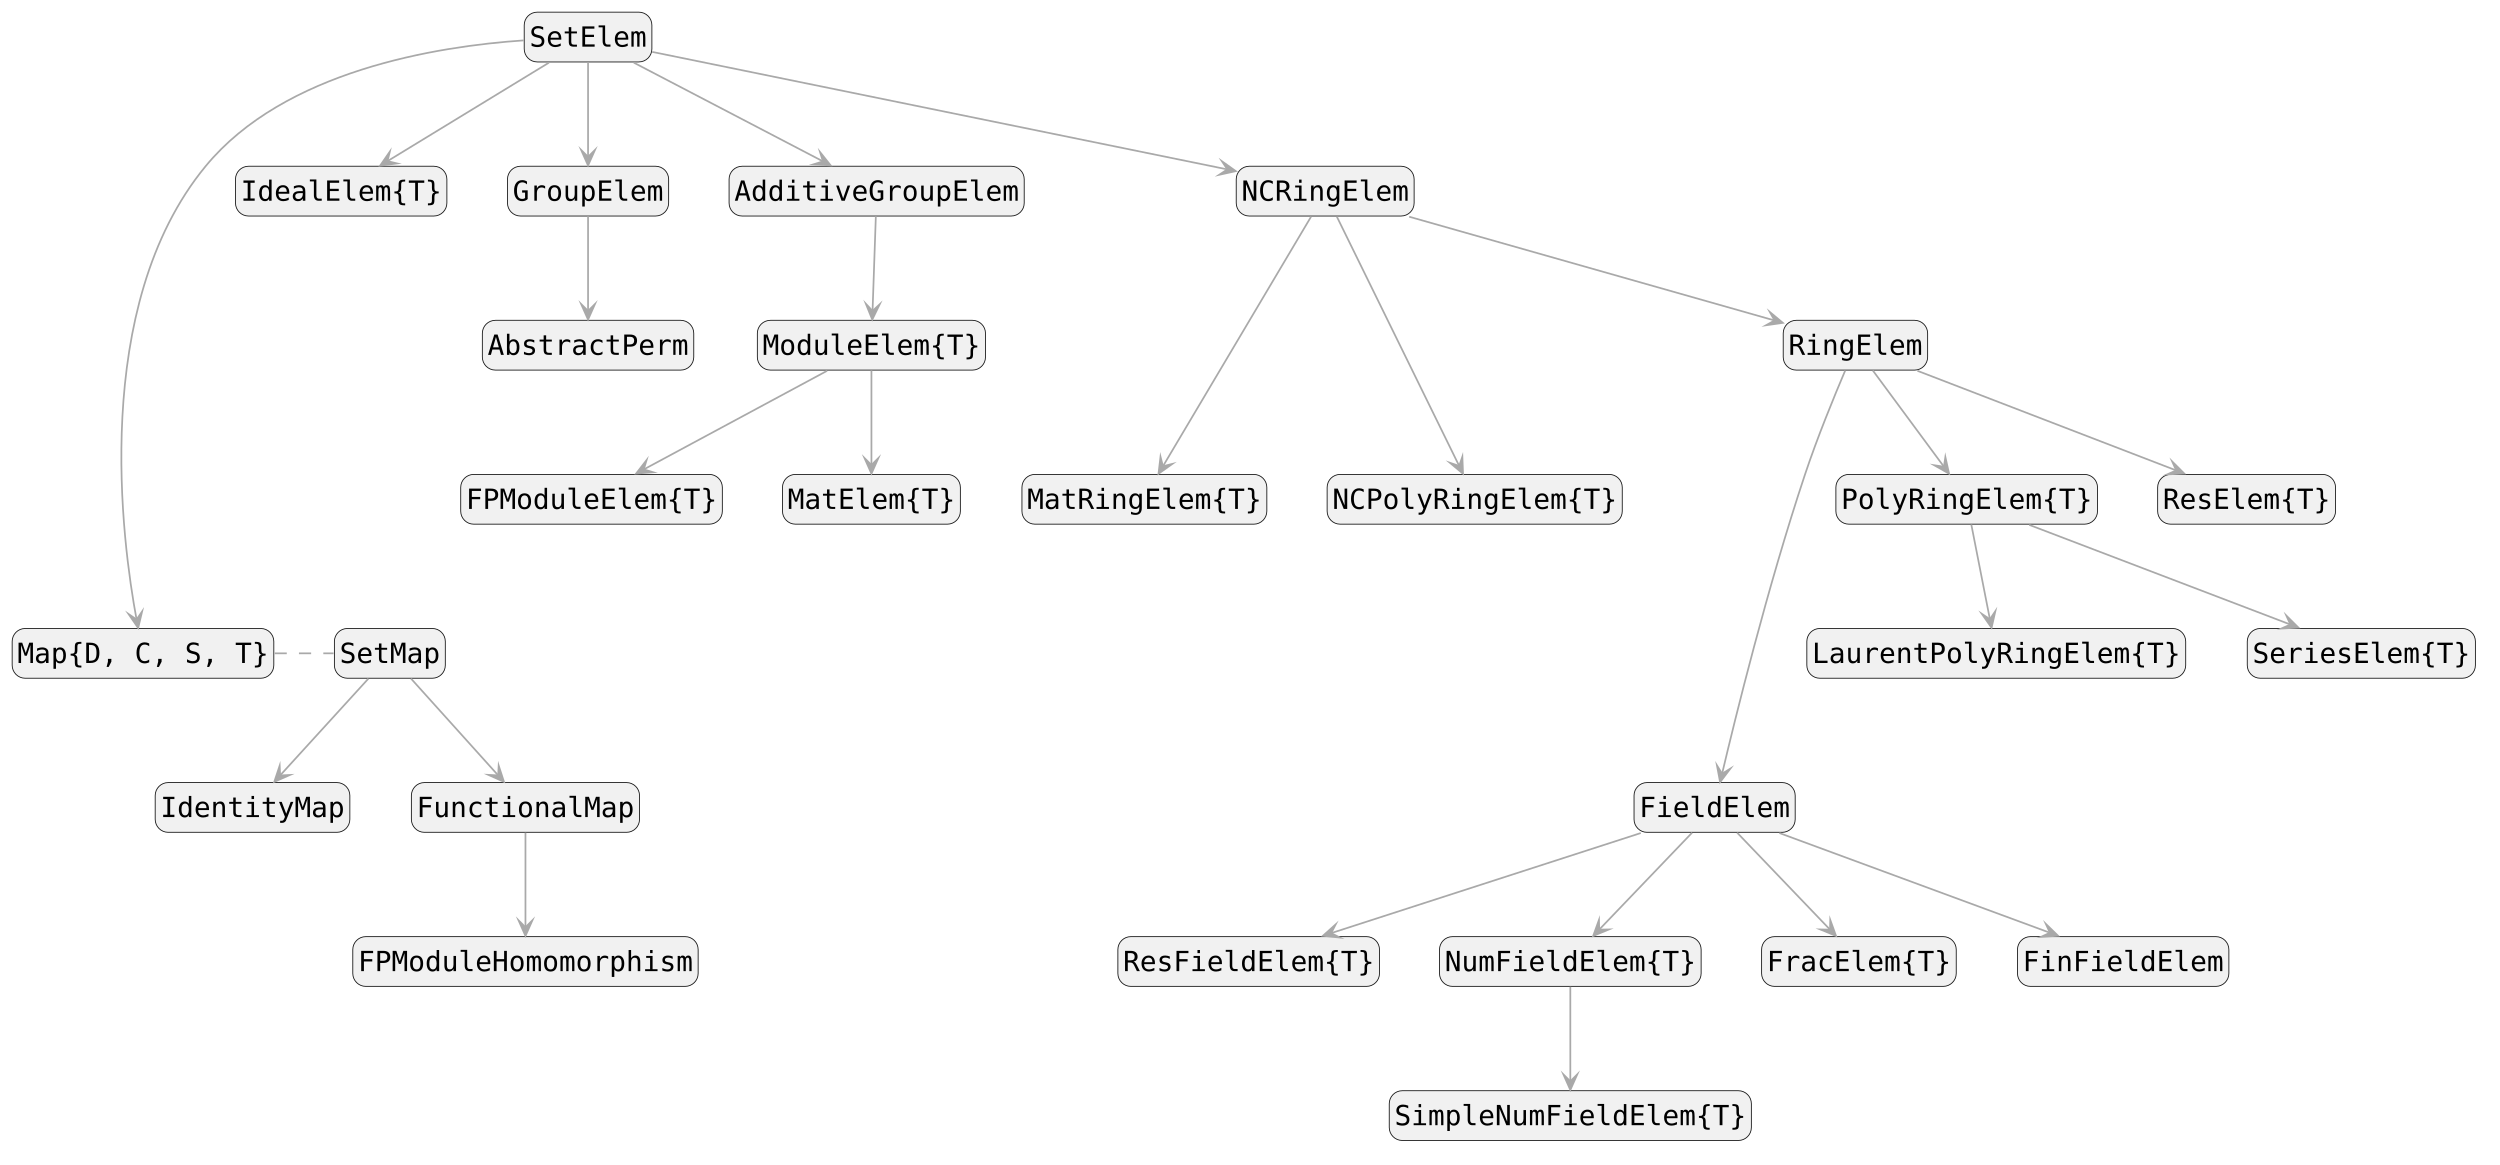
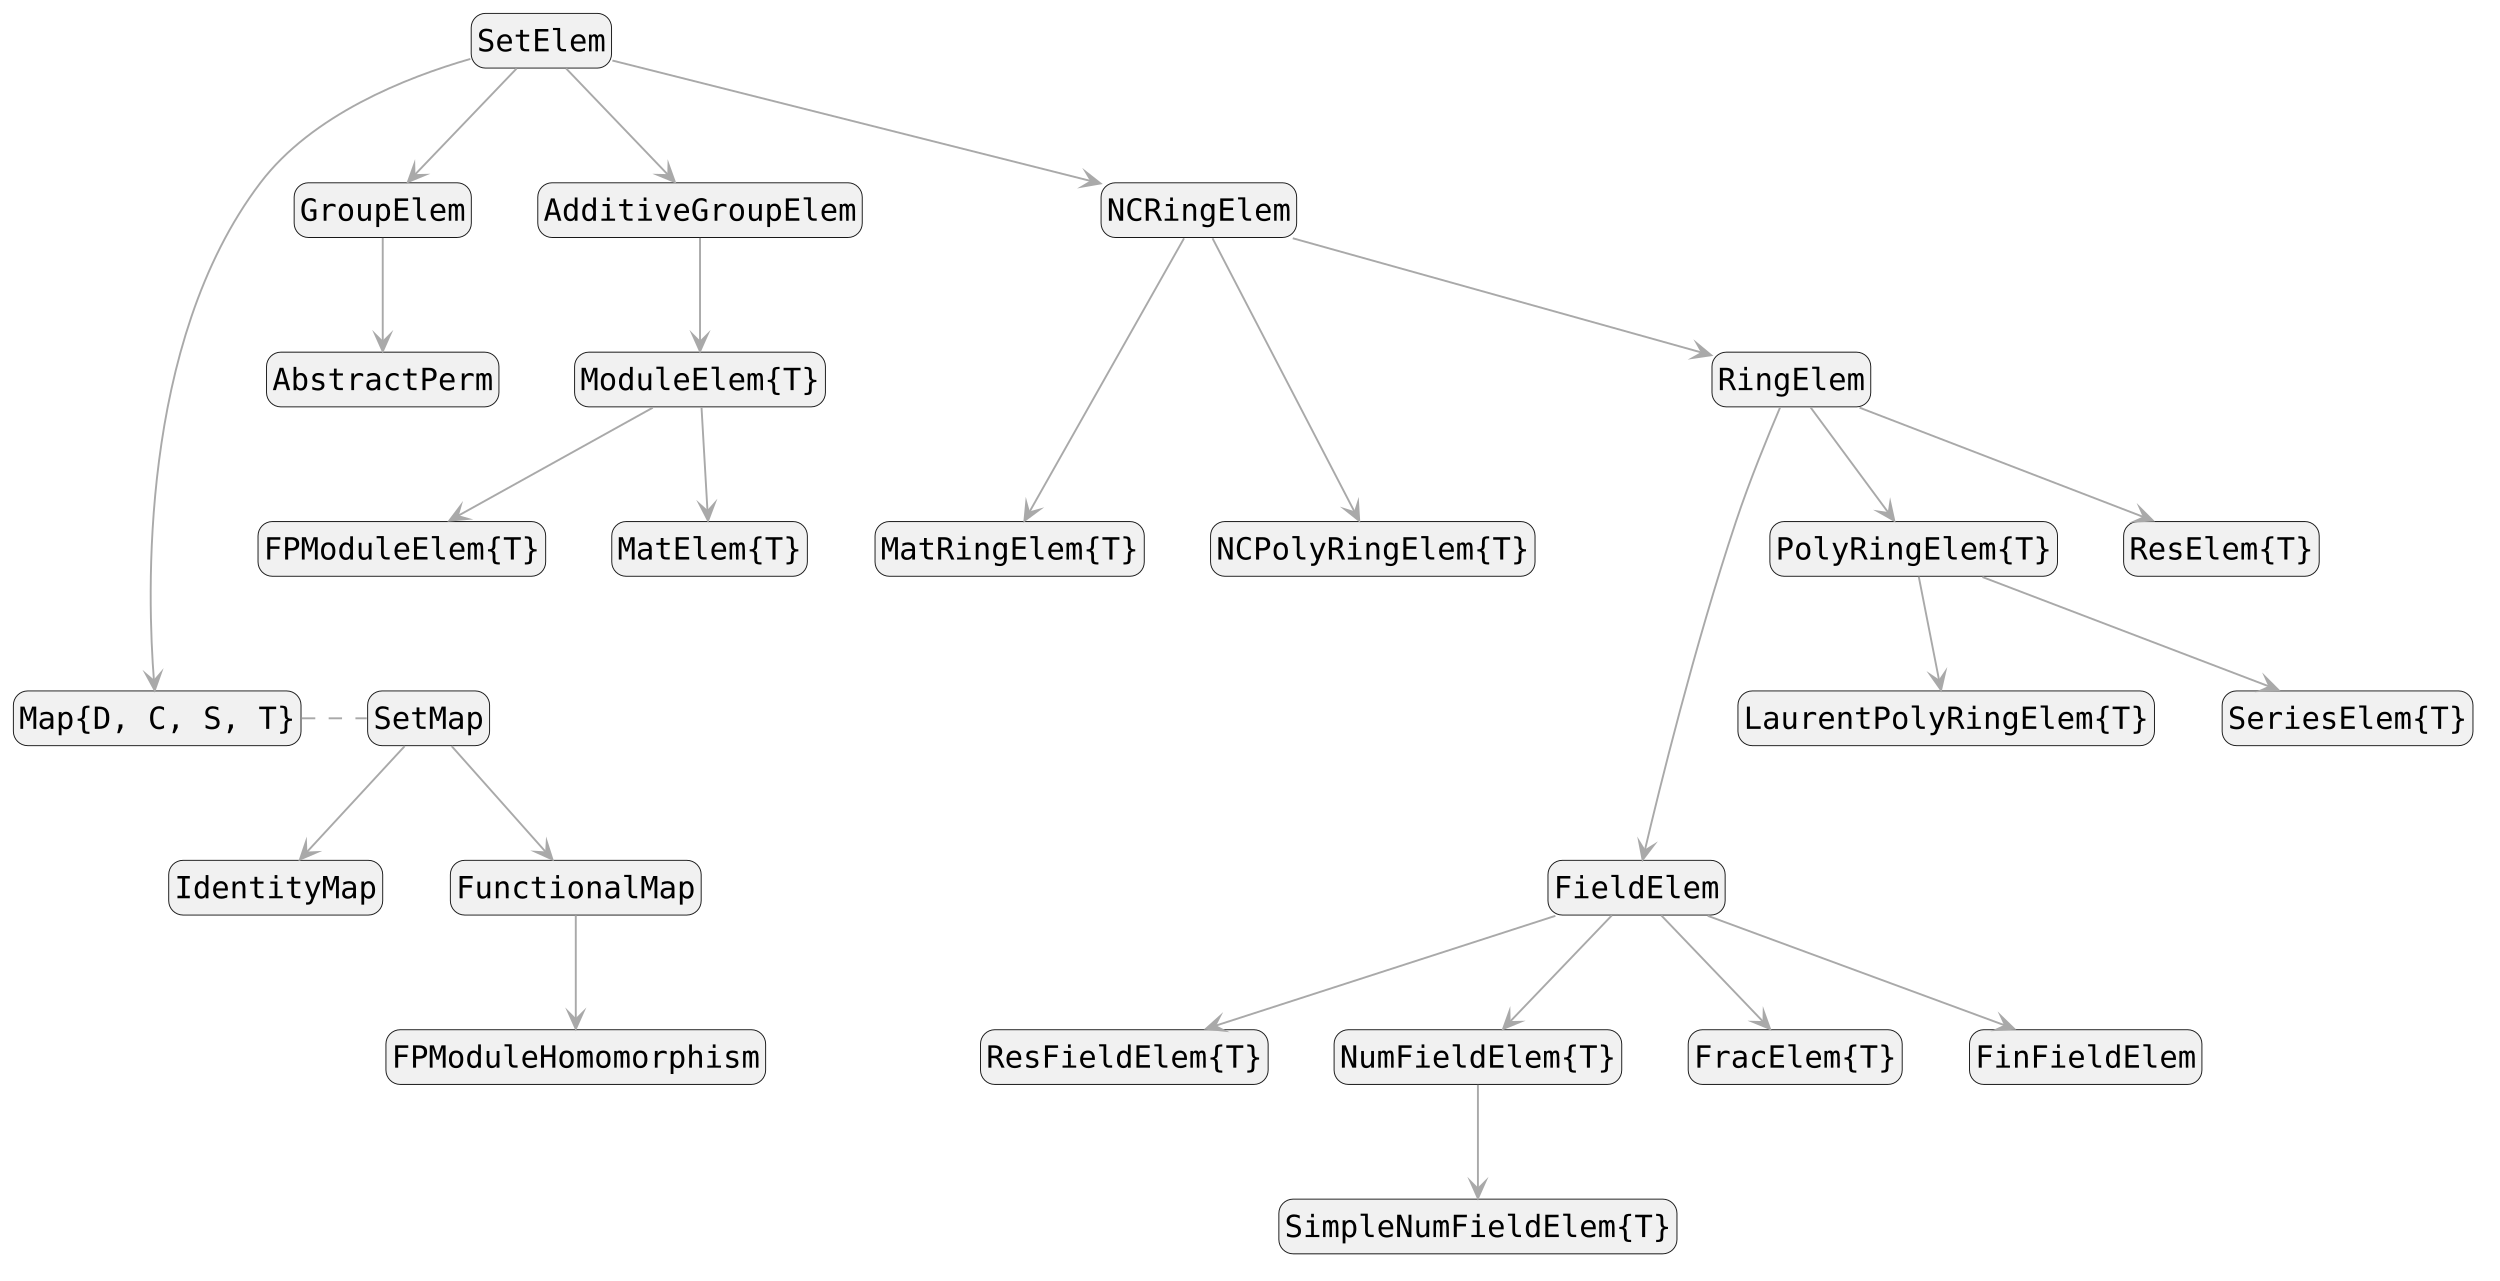
- <svg xmlns="http://www.w3.org/2000/svg" contentStyleType="text/css" data-diagram-type="CLASS" height="670px" preserveAspectRatio="none" style="width:1438px;height:670px;background:#FFFFFF;" version="1.1" viewBox="0 0 1438 670" width="1438px" zoomAndPan="magnify">
+ <svg xmlns="http://www.w3.org/2000/svg" contentStyleType="text/css" data-diagram-type="CLASS" height="670px" preserveAspectRatio="none" style="width:1308px;height:670px;background:#FFFFFF;" version="1.1" viewBox="0 0 1308 670" width="1308px" zoomAndPan="magnify">
  <defs />
  <g>
    <g class="entity" data-qualified-name="SetElem" data-source-line="9" id="ent0001">
-       <rect fill="#F1F1F1" height="28.625" rx="7.5" ry="7.5" style="stroke:#181818;stroke-width:0.5;" width="73.43" x="301.53" y="7" />
-       <text fill="#000000" font-family="monospace" font-size="16" lengthAdjust="spacing" textLength="67.43" x="304.53" y="26.852">SetElem</text>
-     </g>
-     <g class="entity" data-qualified-name="IdealElem.T." data-source-line="9" id="ent0002">
-       <rect fill="#F1F1F1" height="28.625" rx="7.5" ry="7.5" style="stroke:#181818;stroke-width:0.5;" width="121.594" x="135.45" y="95.63" />
-       <text fill="#000000" font-family="monospace" font-size="16" lengthAdjust="spacing" textLength="115.594" x="138.45" y="115.482">IdealElem{T}</text>
-     </g>
-     <g class="entity" data-qualified-name="Map.D. C. S. T." data-source-line="13" id="ent0004">
+       <rect fill="#F1F1F1" height="28.625" rx="7.5" ry="7.5" style="stroke:#181818;stroke-width:0.5;" width="73.43" x="246.53" y="7" />
+       <text fill="#000000" font-family="monospace" font-size="16" lengthAdjust="spacing" textLength="67.43" x="249.53" y="26.852">SetElem</text>
+     </g>
+     <g class="entity" data-qualified-name="Map.D. C. S. T." data-source-line="9" id="ent0002">
      <rect fill="#F1F1F1" height="28.625" rx="7.5" ry="7.5" style="stroke:#181818;stroke-width:0.5;" width="150.492" x="7" y="361.5" />
      <text fill="#000000" font-family="monospace" font-size="16" lengthAdjust="spacing" textLength="144.492" x="10" y="381.352">Map{D, C, S, T}</text>
    </g>
-     <g class="entity" data-qualified-name="SetMap" data-source-line="14" id="ent0006">
+     <g class="entity" data-qualified-name="SetMap" data-source-line="10" id="ent0004">
      <rect fill="#F1F1F1" height="28.625" rx="7.5" ry="7.5" style="stroke:#181818;stroke-width:0.5;" width="63.797" x="192.35" y="361.5" />
      <text fill="#000000" font-family="monospace" font-size="16" lengthAdjust="spacing" textLength="57.797" x="195.35" y="381.352">SetMap</text>
    </g>
-     <g class="entity" data-qualified-name="IdentityMap" data-source-line="15" id="ent0008">
-       <rect fill="#F1F1F1" height="28.625" rx="7.5" ry="7.5" style="stroke:#181818;stroke-width:0.5;" width="111.961" x="89.27" y="450.13" />
-       <text fill="#000000" font-family="monospace" font-size="16" lengthAdjust="spacing" textLength="105.961" x="92.27" y="469.982">IdentityMap</text>
-     </g>
-     <g class="entity" data-qualified-name="FunctionalMap" data-source-line="16" id="ent0010">
-       <rect fill="#F1F1F1" height="28.625" rx="7.5" ry="7.5" style="stroke:#181818;stroke-width:0.5;" width="131.227" x="236.63" y="450.13" />
-       <text fill="#000000" font-family="monospace" font-size="16" lengthAdjust="spacing" textLength="125.227" x="239.63" y="469.982">FunctionalMap</text>
-     </g>
-     <g class="entity" data-qualified-name="FPModuleHomomorphism" data-source-line="17" id="ent0012">
-       <rect fill="#F1F1F1" height="28.625" rx="7.5" ry="7.5" style="stroke:#181818;stroke-width:0.5;" width="198.656" x="202.92" y="538.75" />
-       <text fill="#000000" font-family="monospace" font-size="16" lengthAdjust="spacing" textLength="192.656" x="205.92" y="558.602">FPModuleHomomorphism</text>
-     </g>
-     <g class="entity" data-qualified-name="GroupElem" data-source-line="20" id="ent0014">
-       <rect fill="#F1F1F1" height="28.625" rx="7.5" ry="7.5" style="stroke:#181818;stroke-width:0.5;" width="92.695" x="291.9" y="95.63" />
-       <text fill="#000000" font-family="monospace" font-size="16" lengthAdjust="spacing" textLength="86.695" x="294.9" y="115.482">GroupElem</text>
-     </g>
-     <g class="entity" data-qualified-name="AbstractPerm" data-source-line="21" id="ent0016">
-       <rect fill="#F1F1F1" height="28.625" rx="7.5" ry="7.5" style="stroke:#181818;stroke-width:0.5;" width="121.594" x="277.45" y="184.25" />
-       <text fill="#000000" font-family="monospace" font-size="16" lengthAdjust="spacing" textLength="115.594" x="280.45" y="204.102">AbstractPerm</text>
-     </g>
-     <g class="entity" data-qualified-name="AdditiveGroupElem" data-source-line="24" id="ent0018">
-       <rect fill="#F1F1F1" height="28.625" rx="7.5" ry="7.5" style="stroke:#181818;stroke-width:0.5;" width="169.758" x="419.37" y="95.63" />
-       <text fill="#000000" font-family="monospace" font-size="16" lengthAdjust="spacing" textLength="163.758" x="422.37" y="115.482">AdditiveGroupElem</text>
-     </g>
-     <g class="entity" data-qualified-name="ModuleElem.T." data-source-line="25" id="ent0020">
-       <rect fill="#F1F1F1" height="28.625" rx="7.5" ry="7.5" style="stroke:#181818;stroke-width:0.5;" width="131.227" x="435.63" y="184.25" />
-       <text fill="#000000" font-family="monospace" font-size="16" lengthAdjust="spacing" textLength="125.227" x="438.63" y="204.102">ModuleElem{T}</text>
-     </g>
-     <g class="entity" data-qualified-name="FPModuleElem.T." data-source-line="26" id="ent0022">
-       <rect fill="#F1F1F1" height="28.625" rx="7.5" ry="7.5" style="stroke:#181818;stroke-width:0.5;" width="150.492" x="265" y="272.88" />
-       <text fill="#000000" font-family="monospace" font-size="16" lengthAdjust="spacing" textLength="144.492" x="268" y="292.732">FPModuleElem{T}</text>
-     </g>
-     <g class="entity" data-qualified-name="MatElem.T." data-source-line="27" id="ent0024">
-       <rect fill="#F1F1F1" height="28.625" rx="7.5" ry="7.5" style="stroke:#181818;stroke-width:0.5;" width="102.328" x="450.08" y="272.88" />
-       <text fill="#000000" font-family="monospace" font-size="16" lengthAdjust="spacing" textLength="96.328" x="453.08" y="292.732">MatElem{T}</text>
-     </g>
-     <g class="entity" data-qualified-name="NCRingElem" data-source-line="30" id="ent0026">
-       <rect fill="#F1F1F1" height="28.625" rx="7.5" ry="7.5" style="stroke:#181818;stroke-width:0.5;" width="102.328" x="711.08" y="95.63" />
-       <text fill="#000000" font-family="monospace" font-size="16" lengthAdjust="spacing" textLength="96.328" x="714.08" y="115.482">NCRingElem</text>
-     </g>
-     <g class="entity" data-qualified-name="MatRingElem.T." data-source-line="31" id="ent0028">
-       <rect fill="#F1F1F1" height="28.625" rx="7.5" ry="7.5" style="stroke:#181818;stroke-width:0.5;" width="140.859" x="587.82" y="272.88" />
-       <text fill="#000000" font-family="monospace" font-size="16" lengthAdjust="spacing" textLength="134.859" x="590.82" y="292.732">MatRingElem{T}</text>
-     </g>
-     <g class="entity" data-qualified-name="NCPolyRingElem.T." data-source-line="32" id="ent0030">
-       <rect fill="#F1F1F1" height="28.625" rx="7.5" ry="7.5" style="stroke:#181818;stroke-width:0.5;" width="169.758" x="763.37" y="272.88" />
-       <text fill="#000000" font-family="monospace" font-size="16" lengthAdjust="spacing" textLength="163.758" x="766.37" y="292.732">NCPolyRingElem{T}</text>
-     </g>
-     <g class="entity" data-qualified-name="RingElem" data-source-line="33" id="ent0032">
-       <rect fill="#F1F1F1" height="28.625" rx="7.5" ry="7.5" style="stroke:#181818;stroke-width:0.5;" width="83.062" x="1025.71" y="184.25" />
-       <text fill="#000000" font-family="monospace" font-size="16" lengthAdjust="spacing" textLength="77.062" x="1028.71" y="204.102">RingElem</text>
-     </g>
-     <g class="entity" data-qualified-name="PolyRingElem.T." data-source-line="36" id="ent0034">
-       <rect fill="#F1F1F1" height="28.625" rx="7.5" ry="7.5" style="stroke:#181818;stroke-width:0.5;" width="150.492" x="1056" y="272.88" />
-       <text fill="#000000" font-family="monospace" font-size="16" lengthAdjust="spacing" textLength="144.492" x="1059" y="292.732">PolyRingElem{T}</text>
-     </g>
-     <g class="entity" data-qualified-name="SeriesElem.T." data-source-line="37" id="ent0036">
-       <rect fill="#F1F1F1" height="28.625" rx="7.5" ry="7.5" style="stroke:#181818;stroke-width:0.5;" width="131.227" x="1292.63" y="361.5" />
-       <text fill="#000000" font-family="monospace" font-size="16" lengthAdjust="spacing" textLength="125.227" x="1295.63" y="381.352">SeriesElem{T}</text>
-     </g>
-     <g class="entity" data-qualified-name="LaurentPolyRingElem.T." data-source-line="38" id="ent0038">
-       <rect fill="#F1F1F1" height="28.625" rx="7.5" ry="7.5" style="stroke:#181818;stroke-width:0.5;" width="217.922" x="1039.29" y="361.5" />
-       <text fill="#000000" font-family="monospace" font-size="16" lengthAdjust="spacing" textLength="211.922" x="1042.29" y="381.352">LaurentPolyRingElem{T}</text>
-     </g>
-     <g class="entity" data-qualified-name="ResElem.T." data-source-line="39" id="ent0040">
-       <rect fill="#F1F1F1" height="28.625" rx="7.5" ry="7.5" style="stroke:#181818;stroke-width:0.5;" width="102.328" x="1241.08" y="272.88" />
-       <text fill="#000000" font-family="monospace" font-size="16" lengthAdjust="spacing" textLength="96.328" x="1244.08" y="292.732">ResElem{T}</text>
-     </g>
-     <g class="entity" data-qualified-name="FieldElem" data-source-line="40" id="ent0042">
-       <rect fill="#F1F1F1" height="28.625" rx="7.5" ry="7.5" style="stroke:#181818;stroke-width:0.5;" width="92.695" x="939.9" y="450.13" />
-       <text fill="#000000" font-family="monospace" font-size="16" lengthAdjust="spacing" textLength="86.695" x="942.9" y="469.982">FieldElem</text>
-     </g>
-     <g class="entity" data-qualified-name="FinFieldElem" data-source-line="43" id="ent0044">
-       <rect fill="#F1F1F1" height="28.625" rx="7.5" ry="7.5" style="stroke:#181818;stroke-width:0.5;" width="121.594" x="1160.45" y="538.75" />
-       <text fill="#000000" font-family="monospace" font-size="16" lengthAdjust="spacing" textLength="115.594" x="1163.45" y="558.602">FinFieldElem</text>
-     </g>
-     <g class="entity" data-qualified-name="ResFieldElem.T." data-source-line="44" id="ent0046">
-       <rect fill="#F1F1F1" height="28.625" rx="7.5" ry="7.5" style="stroke:#181818;stroke-width:0.5;" width="150.492" x="643" y="538.75" />
-       <text fill="#000000" font-family="monospace" font-size="16" lengthAdjust="spacing" textLength="144.492" x="646" y="558.602">ResFieldElem{T}</text>
-     </g>
-     <g class="entity" data-qualified-name="NumFieldElem.T." data-source-line="45" id="ent0048">
-       <rect fill="#F1F1F1" height="28.625" rx="7.5" ry="7.5" style="stroke:#181818;stroke-width:0.5;" width="150.492" x="828" y="538.75" />
-       <text fill="#000000" font-family="monospace" font-size="16" lengthAdjust="spacing" textLength="144.492" x="831" y="558.602">NumFieldElem{T}</text>
-     </g>
-     <g class="entity" data-qualified-name="SimpleNumFieldElem.T." data-source-line="46" id="ent0050">
-       <rect fill="#F1F1F1" height="28.625" rx="7.5" ry="7.5" style="stroke:#181818;stroke-width:0.5;" width="208.289" x="799.1" y="627.38" />
-       <text fill="#000000" font-family="monospace" font-size="16" lengthAdjust="spacing" textLength="202.289" x="802.1" y="647.232">SimpleNumFieldElem{T}</text>
-     </g>
-     <g class="entity" data-qualified-name="FracElem.T." data-source-line="47" id="ent0052">
-       <rect fill="#F1F1F1" height="28.625" rx="7.5" ry="7.5" style="stroke:#181818;stroke-width:0.5;" width="111.961" x="1013.27" y="538.75" />
-       <text fill="#000000" font-family="monospace" font-size="16" lengthAdjust="spacing" textLength="105.961" x="1016.27" y="558.602">FracElem{T}</text>
+     <g class="entity" data-qualified-name="IdentityMap" data-source-line="11" id="ent0006">
+       <rect fill="#F1F1F1" height="28.625" rx="7.5" ry="7.5" style="stroke:#181818;stroke-width:0.5;" width="111.961" x="88.27" y="450.13" />
+       <text fill="#000000" font-family="monospace" font-size="16" lengthAdjust="spacing" textLength="105.961" x="91.27" y="469.982">IdentityMap</text>
+     </g>
+     <g class="entity" data-qualified-name="FunctionalMap" data-source-line="12" id="ent0008">
+       <rect fill="#F1F1F1" height="28.625" rx="7.5" ry="7.5" style="stroke:#181818;stroke-width:0.5;" width="131.227" x="235.63" y="450.13" />
+       <text fill="#000000" font-family="monospace" font-size="16" lengthAdjust="spacing" textLength="125.227" x="238.63" y="469.982">FunctionalMap</text>
+     </g>
+     <g class="entity" data-qualified-name="FPModuleHomomorphism" data-source-line="13" id="ent0010">
+       <rect fill="#F1F1F1" height="28.625" rx="7.5" ry="7.5" style="stroke:#181818;stroke-width:0.5;" width="198.656" x="201.92" y="538.75" />
+       <text fill="#000000" font-family="monospace" font-size="16" lengthAdjust="spacing" textLength="192.656" x="204.92" y="558.602">FPModuleHomomorphism</text>
+     </g>
+     <g class="entity" data-qualified-name="GroupElem" data-source-line="16" id="ent0012">
+       <rect fill="#F1F1F1" height="28.625" rx="7.5" ry="7.5" style="stroke:#181818;stroke-width:0.5;" width="92.695" x="153.9" y="95.63" />
+       <text fill="#000000" font-family="monospace" font-size="16" lengthAdjust="spacing" textLength="86.695" x="156.9" y="115.482">GroupElem</text>
+     </g>
+     <g class="entity" data-qualified-name="AbstractPerm" data-source-line="17" id="ent0014">
+       <rect fill="#F1F1F1" height="28.625" rx="7.5" ry="7.5" style="stroke:#181818;stroke-width:0.5;" width="121.594" x="139.45" y="184.25" />
+       <text fill="#000000" font-family="monospace" font-size="16" lengthAdjust="spacing" textLength="115.594" x="142.45" y="204.102">AbstractPerm</text>
+     </g>
+     <g class="entity" data-qualified-name="AdditiveGroupElem" data-source-line="20" id="ent0016">
+       <rect fill="#F1F1F1" height="28.625" rx="7.5" ry="7.5" style="stroke:#181818;stroke-width:0.5;" width="169.758" x="281.37" y="95.63" />
+       <text fill="#000000" font-family="monospace" font-size="16" lengthAdjust="spacing" textLength="163.758" x="284.37" y="115.482">AdditiveGroupElem</text>
+     </g>
+     <g class="entity" data-qualified-name="ModuleElem.T." data-source-line="21" id="ent0018">
+       <rect fill="#F1F1F1" height="28.625" rx="7.5" ry="7.5" style="stroke:#181818;stroke-width:0.5;" width="131.227" x="300.63" y="184.25" />
+       <text fill="#000000" font-family="monospace" font-size="16" lengthAdjust="spacing" textLength="125.227" x="303.63" y="204.102">ModuleElem{T}</text>
+     </g>
+     <g class="entity" data-qualified-name="FPModuleElem.T." data-source-line="22" id="ent0020">
+       <rect fill="#F1F1F1" height="28.625" rx="7.5" ry="7.5" style="stroke:#181818;stroke-width:0.5;" width="150.492" x="135" y="272.88" />
+       <text fill="#000000" font-family="monospace" font-size="16" lengthAdjust="spacing" textLength="144.492" x="138" y="292.732">FPModuleElem{T}</text>
+     </g>
+     <g class="entity" data-qualified-name="MatElem.T." data-source-line="23" id="ent0022">
+       <rect fill="#F1F1F1" height="28.625" rx="7.5" ry="7.5" style="stroke:#181818;stroke-width:0.5;" width="102.328" x="320.08" y="272.88" />
+       <text fill="#000000" font-family="monospace" font-size="16" lengthAdjust="spacing" textLength="96.328" x="323.08" y="292.732">MatElem{T}</text>
+     </g>
+     <g class="entity" data-qualified-name="NCRingElem" data-source-line="26" id="ent0024">
+       <rect fill="#F1F1F1" height="28.625" rx="7.5" ry="7.5" style="stroke:#181818;stroke-width:0.5;" width="102.328" x="576.08" y="95.63" />
+       <text fill="#000000" font-family="monospace" font-size="16" lengthAdjust="spacing" textLength="96.328" x="579.08" y="115.482">NCRingElem</text>
+     </g>
+     <g class="entity" data-qualified-name="MatRingElem.T." data-source-line="27" id="ent0026">
+       <rect fill="#F1F1F1" height="28.625" rx="7.5" ry="7.5" style="stroke:#181818;stroke-width:0.5;" width="140.859" x="457.82" y="272.88" />
+       <text fill="#000000" font-family="monospace" font-size="16" lengthAdjust="spacing" textLength="134.859" x="460.82" y="292.732">MatRingElem{T}</text>
+     </g>
+     <g class="entity" data-qualified-name="NCPolyRingElem.T." data-source-line="28" id="ent0028">
+       <rect fill="#F1F1F1" height="28.625" rx="7.5" ry="7.5" style="stroke:#181818;stroke-width:0.5;" width="169.758" x="633.37" y="272.88" />
+       <text fill="#000000" font-family="monospace" font-size="16" lengthAdjust="spacing" textLength="163.758" x="636.37" y="292.732">NCPolyRingElem{T}</text>
+     </g>
+     <g class="entity" data-qualified-name="RingElem" data-source-line="29" id="ent0030">
+       <rect fill="#F1F1F1" height="28.625" rx="7.5" ry="7.5" style="stroke:#181818;stroke-width:0.5;" width="83.062" x="895.71" y="184.25" />
+       <text fill="#000000" font-family="monospace" font-size="16" lengthAdjust="spacing" textLength="77.062" x="898.71" y="204.102">RingElem</text>
+     </g>
+     <g class="entity" data-qualified-name="PolyRingElem.T." data-source-line="32" id="ent0032">
+       <rect fill="#F1F1F1" height="28.625" rx="7.5" ry="7.5" style="stroke:#181818;stroke-width:0.5;" width="150.492" x="926" y="272.88" />
+       <text fill="#000000" font-family="monospace" font-size="16" lengthAdjust="spacing" textLength="144.492" x="929" y="292.732">PolyRingElem{T}</text>
+     </g>
+     <g class="entity" data-qualified-name="SeriesElem.T." data-source-line="33" id="ent0034">
+       <rect fill="#F1F1F1" height="28.625" rx="7.5" ry="7.5" style="stroke:#181818;stroke-width:0.5;" width="131.227" x="1162.63" y="361.5" />
+       <text fill="#000000" font-family="monospace" font-size="16" lengthAdjust="spacing" textLength="125.227" x="1165.63" y="381.352">SeriesElem{T}</text>
+     </g>
+     <g class="entity" data-qualified-name="LaurentPolyRingElem.T." data-source-line="34" id="ent0036">
+       <rect fill="#F1F1F1" height="28.625" rx="7.5" ry="7.5" style="stroke:#181818;stroke-width:0.5;" width="217.922" x="909.29" y="361.5" />
+       <text fill="#000000" font-family="monospace" font-size="16" lengthAdjust="spacing" textLength="211.922" x="912.29" y="381.352">LaurentPolyRingElem{T}</text>
+     </g>
+     <g class="entity" data-qualified-name="ResElem.T." data-source-line="35" id="ent0038">
+       <rect fill="#F1F1F1" height="28.625" rx="7.5" ry="7.5" style="stroke:#181818;stroke-width:0.5;" width="102.328" x="1111.08" y="272.88" />
+       <text fill="#000000" font-family="monospace" font-size="16" lengthAdjust="spacing" textLength="96.328" x="1114.08" y="292.732">ResElem{T}</text>
+     </g>
+     <g class="entity" data-qualified-name="FieldElem" data-source-line="36" id="ent0040">
+       <rect fill="#F1F1F1" height="28.625" rx="7.5" ry="7.5" style="stroke:#181818;stroke-width:0.5;" width="92.695" x="809.9" y="450.13" />
+       <text fill="#000000" font-family="monospace" font-size="16" lengthAdjust="spacing" textLength="86.695" x="812.9" y="469.982">FieldElem</text>
+     </g>
+     <g class="entity" data-qualified-name="FinFieldElem" data-source-line="39" id="ent0042">
+       <rect fill="#F1F1F1" height="28.625" rx="7.5" ry="7.5" style="stroke:#181818;stroke-width:0.5;" width="121.594" x="1030.45" y="538.75" />
+       <text fill="#000000" font-family="monospace" font-size="16" lengthAdjust="spacing" textLength="115.594" x="1033.45" y="558.602">FinFieldElem</text>
+     </g>
+     <g class="entity" data-qualified-name="ResFieldElem.T." data-source-line="40" id="ent0044">
+       <rect fill="#F1F1F1" height="28.625" rx="7.5" ry="7.5" style="stroke:#181818;stroke-width:0.5;" width="150.492" x="513" y="538.75" />
+       <text fill="#000000" font-family="monospace" font-size="16" lengthAdjust="spacing" textLength="144.492" x="516" y="558.602">ResFieldElem{T}</text>
+     </g>
+     <g class="entity" data-qualified-name="NumFieldElem.T." data-source-line="41" id="ent0046">
+       <rect fill="#F1F1F1" height="28.625" rx="7.5" ry="7.5" style="stroke:#181818;stroke-width:0.5;" width="150.492" x="698" y="538.75" />
+       <text fill="#000000" font-family="monospace" font-size="16" lengthAdjust="spacing" textLength="144.492" x="701" y="558.602">NumFieldElem{T}</text>
+     </g>
+     <g class="entity" data-qualified-name="SimpleNumFieldElem.T." data-source-line="42" id="ent0048">
+       <rect fill="#F1F1F1" height="28.625" rx="7.5" ry="7.5" style="stroke:#181818;stroke-width:0.5;" width="208.289" x="669.1" y="627.38" />
+       <text fill="#000000" font-family="monospace" font-size="16" lengthAdjust="spacing" textLength="202.289" x="672.1" y="647.232">SimpleNumFieldElem{T}</text>
+     </g>
+     <g class="entity" data-qualified-name="FracElem.T." data-source-line="43" id="ent0050">
+       <rect fill="#F1F1F1" height="28.625" rx="7.5" ry="7.5" style="stroke:#181818;stroke-width:0.5;" width="111.961" x="883.27" y="538.75" />
+       <text fill="#000000" font-family="monospace" font-size="16" lengthAdjust="spacing" textLength="105.961" x="886.27" y="558.602">FracElem{T}</text>
    </g>
    <g class="link" data-entity-1="ent0001" data-entity-2="ent0002" data-link-type="dependency" data-source-line="9" id="lnk3">
-       <path codeLine="9" d="M315.75,36.04 C289.16,52.26 249.448,76.475 222.908,92.675" fill="none" id="SetElem-to-IdealElem{T}" style="stroke:#A9A9A9;stroke-width:1;" />
-       <polygon fill="#A9A9A9" points="218.64,95.28,228.406,94.005,222.908,92.675,224.238,87.177,218.64,95.28" style="stroke:#A9A9A9;stroke-width:1;stroke-linejoin:miter;stroke-miterlimit:10;" />
-     </g>
-     <g class="link" data-entity-1="ent0001" data-entity-2="ent0004" data-link-type="dependency" data-source-line="13" id="lnk5">
-       <path codeLine="13" d="M301.26,23.23 C251.37,26.62 163.53,40.61 118.25,95.63 C51.78,176.37 70.366,312.294 78.556,356.334" fill="none" id="SetElem-to-Map{D, C, S, T}" style="stroke:#A9A9A9;stroke-width:1;" />
-       <polygon fill="#A9A9A9" points="79.47,361.25,81.757,351.67,78.556,356.334,73.892,353.133,79.47,361.25" style="stroke:#A9A9A9;stroke-width:1;stroke-linejoin:miter;stroke-miterlimit:10;" />
-     </g>
-     <g class="link" data-entity-1="ent0004" data-entity-2="ent0006" data-link-type="association" data-source-line="14" id="lnk7">
-       <path codeLine="14" d="M157.96,375.81 C169.27,375.81 180.57,375.81 191.88,375.81" fill="none" id="Map{D, C, S, T}-SetMap" style="stroke:#A9A9A9;stroke-width:1;stroke-dasharray:7,7;" />
-     </g>
-     <g class="link" data-entity-1="ent0006" data-entity-2="ent0008" data-link-type="dependency" data-source-line="15" id="lnk9">
-       <path codeLine="15" d="M211.9,390.35 C197.15,406.53 175.971,429.757 161.131,446.017" fill="none" id="SetMap-to-IdentityMap" style="stroke:#A9A9A9;stroke-width:1;" />
-       <polygon fill="#A9A9A9" points="157.76,449.71,166.782,445.759,161.131,446.017,160.873,440.366,157.76,449.71" style="stroke:#A9A9A9;stroke-width:1;stroke-linejoin:miter;stroke-miterlimit:10;" />
-     </g>
-     <g class="link" data-entity-1="ent0006" data-entity-2="ent0010" data-link-type="dependency" data-source-line="16" id="lnk11">
-       <path codeLine="16" d="M236.43,390.35 C251,406.53 271.893,429.735 286.543,445.995" fill="none" id="SetMap-to-FunctionalMap" style="stroke:#A9A9A9;stroke-width:1;" />
-       <polygon fill="#A9A9A9" points="289.89,449.71,286.837,440.346,286.543,445.995,280.894,445.701,289.89,449.71" style="stroke:#A9A9A9;stroke-width:1;stroke-linejoin:miter;stroke-miterlimit:10;" />
-     </g>
-     <g class="link" data-entity-1="ent0010" data-entity-2="ent0012" data-link-type="dependency" data-source-line="17" id="lnk13">
-       <path codeLine="17" d="M302.25,478.97 C302.25,495.15 302.25,517.07 302.25,533.34" fill="none" id="FunctionalMap-to-FPModuleHomomorphism" style="stroke:#A9A9A9;stroke-width:1;" />
-       <polygon fill="#A9A9A9" points="302.25,538.34,306.25,529.34,302.25,533.34,298.25,529.34,302.25,538.34" style="stroke:#A9A9A9;stroke-width:1;stroke-linejoin:miter;stroke-miterlimit:10;" />
-     </g>
-     <g class="link" data-entity-1="ent0001" data-entity-2="ent0014" data-link-type="dependency" data-source-line="20" id="lnk15">
-       <path codeLine="20" d="M338.25,35.85 C338.25,52.03 338.25,73.95 338.25,90.21" fill="none" id="SetElem-to-GroupElem" style="stroke:#A9A9A9;stroke-width:1;" />
-       <polygon fill="#A9A9A9" points="338.25,95.21,342.25,86.21,338.25,90.21,334.25,86.21,338.25,95.21" style="stroke:#A9A9A9;stroke-width:1;stroke-linejoin:miter;stroke-miterlimit:10;" />
-     </g>
-     <g class="link" data-entity-1="ent0014" data-entity-2="ent0016" data-link-type="dependency" data-source-line="21" id="lnk17">
-       <path codeLine="21" d="M338.25,124.47 C338.25,140.65 338.25,162.57 338.25,178.84" fill="none" id="GroupElem-to-AbstractPerm" style="stroke:#A9A9A9;stroke-width:1;" />
-       <polygon fill="#A9A9A9" points="338.25,183.84,342.25,174.84,338.25,178.84,334.25,174.84,338.25,183.84" style="stroke:#A9A9A9;stroke-width:1;stroke-linejoin:miter;stroke-miterlimit:10;" />
-     </g>
-     <g class="link" data-entity-1="ent0001" data-entity-2="ent0018" data-link-type="dependency" data-source-line="24" id="lnk19">
-       <path codeLine="24" d="M364.55,36.04 C395.54,52.21 442.297,76.618 473.357,92.818" fill="none" id="SetElem-to-AdditiveGroupElem" style="stroke:#A9A9A9;stroke-width:1;" />
-       <polygon fill="#A9A9A9" points="477.79,95.13,471.66,87.421,473.357,92.818,467.96,94.514,477.79,95.13" style="stroke:#A9A9A9;stroke-width:1;stroke-linejoin:miter;stroke-miterlimit:10;" />
-     </g>
-     <g class="link" data-entity-1="ent0018" data-entity-2="ent0020" data-link-type="dependency" data-source-line="25" id="lnk21">
-       <path codeLine="25" d="M503.78,124.47 C503.22,140.65 502.452,162.573 501.892,178.843" fill="none" id="AdditiveGroupElem-to-ModuleElem{T}" style="stroke:#A9A9A9;stroke-width:1;" />
-       <polygon fill="#A9A9A9" points="501.72,183.84,506.027,174.983,501.892,178.843,498.032,174.708,501.72,183.84" style="stroke:#A9A9A9;stroke-width:1;stroke-linejoin:miter;stroke-miterlimit:10;" />
-     </g>
-     <g class="link" data-entity-1="ent0020" data-entity-2="ent0022" data-link-type="dependency" data-source-line="26" id="lnk23">
-       <path codeLine="26" d="M475.74,213.29 C445.68,229.46 400.434,253.812 370.304,270.012" fill="none" id="ModuleElem{T}-to-FPModuleElem{T}" style="stroke:#A9A9A9;stroke-width:1;" />
-       <polygon fill="#A9A9A9" points="365.9,272.38,375.721,271.641,370.304,270.012,371.933,264.595,365.9,272.38" style="stroke:#A9A9A9;stroke-width:1;stroke-linejoin:miter;stroke-miterlimit:10;" />
-     </g>
-     <g class="link" data-entity-1="ent0020" data-entity-2="ent0024" data-link-type="dependency" data-source-line="27" id="lnk25">
-       <path codeLine="27" d="M501.25,213.1 C501.25,229.28 501.25,251.2 501.25,267.46" fill="none" id="ModuleElem{T}-to-MatElem{T}" style="stroke:#A9A9A9;stroke-width:1;" />
-       <polygon fill="#A9A9A9" points="501.25,272.46,505.25,263.46,501.25,267.46,497.25,263.46,501.25,272.46" style="stroke:#A9A9A9;stroke-width:1;stroke-linejoin:miter;stroke-miterlimit:10;" />
-     </g>
-     <g class="link" data-entity-1="ent0001" data-entity-2="ent0026" data-link-type="dependency" data-source-line="30" id="lnk27">
-       <path codeLine="30" d="M375.13,29.85 C450.89,45.33 619.251,79.719 705.951,97.439" fill="none" id="SetElem-to-NCRingElem" style="stroke:#A9A9A9;stroke-width:1;" />
-       <polygon fill="#A9A9A9" points="710.85,98.44,702.833,92.719,705.951,97.439,701.231,100.557,710.85,98.44" style="stroke:#A9A9A9;stroke-width:1;stroke-linejoin:miter;stroke-miterlimit:10;" />
-     </g>
-     <g class="link" data-entity-1="ent0026" data-entity-2="ent0028" data-link-type="dependency" data-source-line="31" id="lnk29">
-       <path codeLine="31" d="M754.09,124.69 C734.64,157.45 688.321,235.5 668.921,268.2" fill="none" id="NCRingElem-to-MatRingElem{T}" style="stroke:#A9A9A9;stroke-width:1;" />
-       <polygon fill="#A9A9A9" points="666.37,272.5,674.402,266.801,668.921,268.2,667.522,262.719,666.37,272.5" style="stroke:#A9A9A9;stroke-width:1;stroke-linejoin:miter;stroke-miterlimit:10;" />
-     </g>
-     <g class="link" data-entity-1="ent0026" data-entity-2="ent0030" data-link-type="dependency" data-source-line="32" id="lnk31">
-       <path codeLine="32" d="M768.99,124.69 C785.07,157.45 823.277,235.311 839.327,268.012" fill="none" id="NCRingElem-to-NCPolyRingElem{T}" style="stroke:#A9A9A9;stroke-width:1;" />
-       <polygon fill="#A9A9A9" points="841.53,272.5,841.155,262.658,839.327,268.012,833.974,266.183,841.53,272.5" style="stroke:#A9A9A9;stroke-width:1;stroke-linejoin:miter;stroke-miterlimit:10;" />
-     </g>
-     <g class="link" data-entity-1="ent0026" data-entity-2="ent0032" data-link-type="dependency" data-source-line="33" id="lnk33">
-       <path codeLine="33" d="M810.57,124.66 C869.87,141.5 964.6,168.414 1020.71,184.344" fill="none" id="NCRingElem-to-RingElem" style="stroke:#A9A9A9;stroke-width:1;" />
-       <polygon fill="#A9A9A9" points="1025.52,185.71,1017.955,179.404,1020.71,184.344,1015.77,187.1,1025.52,185.71" style="stroke:#A9A9A9;stroke-width:1;stroke-linejoin:miter;stroke-miterlimit:10;" />
-     </g>
-     <g class="link" data-entity-1="ent0032" data-entity-2="ent0034" data-link-type="dependency" data-source-line="36" id="lnk35">
-       <path codeLine="36" d="M1077.25,213.1 C1089.2,229.28 1106.118,252.179 1118.138,268.439" fill="none" id="RingElem-to-PolyRingElem{T}" style="stroke:#A9A9A9;stroke-width:1;" />
-       <polygon fill="#A9A9A9" points="1121.11,272.46,1118.976,262.845,1118.138,268.439,1112.543,267.601,1121.11,272.46" style="stroke:#A9A9A9;stroke-width:1;stroke-linejoin:miter;stroke-miterlimit:10;" />
-     </g>
-     <g class="link" data-entity-1="ent0034" data-entity-2="ent0036" data-link-type="dependency" data-source-line="37" id="lnk37">
-       <path codeLine="37" d="M1167.21,301.91 C1209.6,318.09 1274.929,343.017 1317.399,359.227" fill="none" id="PolyRingElem{T}-to-SeriesElem{T}" style="stroke:#A9A9A9;stroke-width:1;" />
-       <polygon fill="#A9A9A9" points="1322.07,361.01,1315.088,354.064,1317.399,359.227,1312.235,361.538,1322.07,361.01" style="stroke:#A9A9A9;stroke-width:1;stroke-linejoin:miter;stroke-miterlimit:10;" />
-     </g>
-     <g class="link" data-entity-1="ent0034" data-entity-2="ent0038" data-link-type="dependency" data-source-line="38" id="lnk39">
-       <path codeLine="38" d="M1133.9,301.72 C1137.08,317.9 1141.398,339.913 1144.588,356.183" fill="none" id="PolyRingElem{T}-to-LaurentPolyRingElem{T}" style="stroke:#A9A9A9;stroke-width:1;" />
-       <polygon fill="#A9A9A9" points="1145.55,361.09,1147.744,351.488,1144.588,356.183,1139.893,353.028,1145.55,361.09" style="stroke:#A9A9A9;stroke-width:1;stroke-linejoin:miter;stroke-miterlimit:10;" />
-     </g>
-     <g class="link" data-entity-1="ent0032" data-entity-2="ent0040" data-link-type="dependency" data-source-line="39" id="lnk41">
-       <path codeLine="39" d="M1102.9,213.29 C1144.9,229.46 1209.624,254.384 1251.724,270.584" fill="none" id="RingElem-to-ResElem{T}" style="stroke:#A9A9A9;stroke-width:1;" />
-       <polygon fill="#A9A9A9" points="1256.39,272.38,1249.427,265.415,1251.724,270.584,1246.554,272.881,1256.39,272.38" style="stroke:#A9A9A9;stroke-width:1;stroke-linejoin:miter;stroke-miterlimit:10;" />
-     </g>
-     <g class="link" data-entity-1="ent0032" data-entity-2="ent0042" data-link-type="dependency" data-source-line="40" id="lnk43">
-       <path codeLine="40" d="M1061.34,213.18 C1055.13,227.77 1045.3,251.71 1038.25,272.88 C1016.46,338.27 997.98,413.584 990.55,445.024" fill="none" id="RingElem-to-FieldElem" style="stroke:#A9A9A9;stroke-width:1;" />
-       <polygon fill="#A9A9A9" points="989.4,449.89,995.363,442.051,990.55,445.024,987.577,440.211,989.4,449.89" style="stroke:#A9A9A9;stroke-width:1;stroke-linejoin:miter;stroke-miterlimit:10;" />
-     </g>
-     <g class="link" data-entity-1="ent0042" data-entity-2="ent0044" data-link-type="dependency" data-source-line="43" id="lnk45">
-       <path codeLine="43" d="M1023.48,479.16 C1067.36,495.34 1135.139,520.321 1179.109,536.53" fill="none" id="FieldElem-to-FinFieldElem" style="stroke:#A9A9A9;stroke-width:1;" />
-       <polygon fill="#A9A9A9" points="1183.8,538.26,1176.739,531.394,1179.109,536.53,1173.972,538.9,1183.8,538.26" style="stroke:#A9A9A9;stroke-width:1;stroke-linejoin:miter;stroke-miterlimit:10;" />
-     </g>
-     <g class="link" data-entity-1="ent0042" data-entity-2="ent0046" data-link-type="dependency" data-source-line="44" id="lnk47">
-       <path codeLine="44" d="M943.78,479.16 C893.75,495.34 815.857,520.512 765.717,536.722" fill="none" id="FieldElem-to-ResFieldElem{T}" style="stroke:#A9A9A9;stroke-width:1;" />
-       <polygon fill="#A9A9A9" points="760.96,538.26,770.754,539.298,765.717,536.722,768.293,531.685,760.96,538.26" style="stroke:#A9A9A9;stroke-width:1;stroke-linejoin:miter;stroke-miterlimit:10;" />
-     </g>
-     <g class="link" data-entity-1="ent0042" data-entity-2="ent0048" data-link-type="dependency" data-source-line="45" id="lnk49">
-       <path codeLine="45" d="M973.28,478.97 C957.78,495.15 935.438,518.459 919.858,534.729" fill="none" id="FieldElem-to-NumFieldElem{T}" style="stroke:#A9A9A9;stroke-width:1;" />
-       <polygon fill="#A9A9A9" points="916.4,538.34,925.514,534.606,919.858,534.729,919.736,529.073,916.4,538.34" style="stroke:#A9A9A9;stroke-width:1;stroke-linejoin:miter;stroke-miterlimit:10;" />
-     </g>
-     <g class="link" data-entity-1="ent0048" data-entity-2="ent0050" data-link-type="dependency" data-source-line="46" id="lnk51">
-       <path codeLine="46" d="M903.25,567.6 C903.25,583.78 903.25,605.7 903.25,621.96" fill="none" id="NumFieldElem{T}-to-SimpleNumFieldElem{T}" style="stroke:#A9A9A9;stroke-width:1;" />
-       <polygon fill="#A9A9A9" points="903.25,626.96,907.25,617.96,903.25,621.96,899.25,617.96,903.25,626.96" style="stroke:#A9A9A9;stroke-width:1;stroke-linejoin:miter;stroke-miterlimit:10;" />
-     </g>
-     <g class="link" data-entity-1="ent0042" data-entity-2="ent0052" data-link-type="dependency" data-source-line="47" id="lnk53">
-       <path codeLine="47" d="M999.21,478.97 C1014.72,495.15 1037.052,518.459 1052.632,534.729" fill="none" id="FieldElem-to-FracElem{T}" style="stroke:#A9A9A9;stroke-width:1;" />
-       <polygon fill="#A9A9A9" points="1056.09,538.34,1052.754,529.073,1052.632,534.729,1046.976,534.606,1056.09,538.34" style="stroke:#A9A9A9;stroke-width:1;stroke-linejoin:miter;stroke-miterlimit:10;" />
+       <path codeLine="9" d="M246.12,30.82 C212.17,40.6 163.24,60.08 136.25,95.63 C72.49,179.56 77.127,312.695 80.557,356.235" fill="none" id="SetElem-to-Map{D, C, S, T}" style="stroke:#A9A9A9;stroke-width:1;" />
+       <polygon fill="#A9A9A9" points="80.95,361.22,84.231,351.934,80.557,356.235,76.255,352.562,80.95,361.22" style="stroke:#A9A9A9;stroke-width:1;stroke-linejoin:miter;stroke-miterlimit:10;" />
+     </g>
+     <g class="link" data-entity-1="ent0002" data-entity-2="ent0004" data-link-type="association" data-source-line="10" id="lnk5">
+       <path codeLine="10" d="M157.96,375.81 C169.27,375.81 180.57,375.81 191.88,375.81" fill="none" id="Map{D, C, S, T}-SetMap" style="stroke:#A9A9A9;stroke-width:1;stroke-dasharray:7,7;" />
+     </g>
+     <g class="link" data-entity-1="ent0004" data-entity-2="ent0006" data-link-type="dependency" data-source-line="11" id="lnk7">
+       <path codeLine="11" d="M211.75,390.35 C196.8,406.53 175.333,429.777 160.313,446.037" fill="none" id="SetMap-to-IdentityMap" style="stroke:#A9A9A9;stroke-width:1;" />
+       <polygon fill="#A9A9A9" points="156.92,449.71,165.965,445.813,160.313,446.037,160.089,440.385,156.92,449.71" style="stroke:#A9A9A9;stroke-width:1;stroke-linejoin:miter;stroke-miterlimit:10;" />
+     </g>
+     <g class="link" data-entity-1="ent0004" data-entity-2="ent0008" data-link-type="dependency" data-source-line="12" id="lnk9">
+       <path codeLine="12" d="M236.28,390.35 C250.66,406.53 271.267,429.714 285.727,445.974" fill="none" id="SetMap-to-FunctionalMap" style="stroke:#A9A9A9;stroke-width:1;" />
+       <polygon fill="#A9A9A9" points="289.05,449.71,286.058,440.327,285.727,445.974,280.08,445.643,289.05,449.71" style="stroke:#A9A9A9;stroke-width:1;stroke-linejoin:miter;stroke-miterlimit:10;" />
+     </g>
+     <g class="link" data-entity-1="ent0008" data-entity-2="ent0010" data-link-type="dependency" data-source-line="13" id="lnk11">
+       <path codeLine="13" d="M301.25,478.97 C301.25,495.15 301.25,517.07 301.25,533.34" fill="none" id="FunctionalMap-to-FPModuleHomomorphism" style="stroke:#A9A9A9;stroke-width:1;" />
+       <polygon fill="#A9A9A9" points="301.25,538.34,305.25,529.34,301.25,533.34,297.25,529.34,301.25,538.34" style="stroke:#A9A9A9;stroke-width:1;stroke-linejoin:miter;stroke-miterlimit:10;" />
+     </g>
+     <g class="link" data-entity-1="ent0001" data-entity-2="ent0012" data-link-type="dependency" data-source-line="16" id="lnk13">
+       <path codeLine="16" d="M270.28,35.85 C254.78,52.03 232.439,75.34 216.859,91.6" fill="none" id="SetElem-to-GroupElem" style="stroke:#A9A9A9;stroke-width:1;" />
+       <polygon fill="#A9A9A9" points="213.4,95.21,222.515,91.479,216.859,91.6,216.738,85.944,213.4,95.21" style="stroke:#A9A9A9;stroke-width:1;stroke-linejoin:miter;stroke-miterlimit:10;" />
+     </g>
+     <g class="link" data-entity-1="ent0012" data-entity-2="ent0014" data-link-type="dependency" data-source-line="17" id="lnk15">
+       <path codeLine="17" d="M200.25,124.47 C200.25,140.65 200.25,162.57 200.25,178.84" fill="none" id="GroupElem-to-AbstractPerm" style="stroke:#A9A9A9;stroke-width:1;" />
+       <polygon fill="#A9A9A9" points="200.25,183.84,204.25,174.84,200.25,178.84,196.25,174.84,200.25,183.84" style="stroke:#A9A9A9;stroke-width:1;stroke-linejoin:miter;stroke-miterlimit:10;" />
+     </g>
+     <g class="link" data-entity-1="ent0001" data-entity-2="ent0016" data-link-type="dependency" data-source-line="20" id="lnk17">
+       <path codeLine="20" d="M296.21,35.85 C311.72,52.03 334.051,75.34 349.631,91.6" fill="none" id="SetElem-to-AdditiveGroupElem" style="stroke:#A9A9A9;stroke-width:1;" />
+       <polygon fill="#A9A9A9" points="353.09,95.21,349.752,85.944,349.631,91.6,343.975,91.479,353.09,95.21" style="stroke:#A9A9A9;stroke-width:1;stroke-linejoin:miter;stroke-miterlimit:10;" />
+     </g>
+     <g class="link" data-entity-1="ent0016" data-entity-2="ent0018" data-link-type="dependency" data-source-line="21" id="lnk19">
+       <path codeLine="21" d="M366.25,124.47 C366.25,140.65 366.25,162.57 366.25,178.84" fill="none" id="AdditiveGroupElem-to-ModuleElem{T}" style="stroke:#A9A9A9;stroke-width:1;" />
+       <polygon fill="#A9A9A9" points="366.25,183.84,370.25,174.84,366.25,178.84,362.25,174.84,366.25,183.84" style="stroke:#A9A9A9;stroke-width:1;stroke-linejoin:miter;stroke-miterlimit:10;" />
+     </g>
+     <g class="link" data-entity-1="ent0018" data-entity-2="ent0020" data-link-type="dependency" data-source-line="22" id="lnk21">
+       <path codeLine="22" d="M341.53,213.29 C312.4,229.46 268.661,253.753 239.482,269.953" fill="none" id="ModuleElem{T}-to-FPModuleElem{T}" style="stroke:#A9A9A9;stroke-width:1;" />
+       <polygon fill="#A9A9A9" points="235.11,272.38,244.92,271.509,239.482,269.953,241.037,264.514,235.11,272.38" style="stroke:#A9A9A9;stroke-width:1;stroke-linejoin:miter;stroke-miterlimit:10;" />
+     </g>
+     <g class="link" data-entity-1="ent0018" data-entity-2="ent0022" data-link-type="dependency" data-source-line="23" id="lnk23">
+       <path codeLine="23" d="M367.03,213.1 C367.96,229.28 369.235,251.208 370.164,267.468" fill="none" id="ModuleElem{T}-to-MatElem{T}" style="stroke:#A9A9A9;stroke-width:1;" />
+       <polygon fill="#A9A9A9" points="370.45,272.46,373.93,263.246,370.164,267.468,365.943,263.703,370.45,272.46" style="stroke:#A9A9A9;stroke-width:1;stroke-linejoin:miter;stroke-miterlimit:10;" />
+     </g>
+     <g class="link" data-entity-1="ent0001" data-entity-2="ent0024" data-link-type="dependency" data-source-line="26" id="lnk25">
+       <path codeLine="26" d="M320.39,31.67 C382.06,47.2 500.881,77.119 570.931,94.759" fill="none" id="SetElem-to-NCRingElem" style="stroke:#A9A9A9;stroke-width:1;" />
+       <polygon fill="#A9A9A9" points="575.78,95.98,568.029,89.903,570.931,94.759,566.076,97.661,575.78,95.98" style="stroke:#A9A9A9;stroke-width:1;stroke-linejoin:miter;stroke-miterlimit:10;" />
+     </g>
+     <g class="link" data-entity-1="ent0024" data-entity-2="ent0026" data-link-type="dependency" data-source-line="27" id="lnk27">
+       <path codeLine="27" d="M619.48,124.69 C600.97,157.45 556.909,235.446 538.439,268.147" fill="none" id="NCRingElem-to-MatRingElem{T}" style="stroke:#A9A9A9;stroke-width:1;" />
+       <polygon fill="#A9A9A9" points="535.98,272.5,543.889,266.631,538.439,268.147,536.923,262.696,535.98,272.5" style="stroke:#A9A9A9;stroke-width:1;stroke-linejoin:miter;stroke-miterlimit:10;" />
+     </g>
+     <g class="link" data-entity-1="ent0024" data-entity-2="ent0028" data-link-type="dependency" data-source-line="28" id="lnk29">
+       <path codeLine="28" d="M634.39,124.69 C651.4,157.45 691.856,235.363 708.836,268.063" fill="none" id="NCRingElem-to-NCPolyRingElem{T}" style="stroke:#A9A9A9;stroke-width:1;" />
+       <polygon fill="#A9A9A9" points="711.14,272.5,710.542,262.669,708.836,268.063,703.442,266.356,711.14,272.5" style="stroke:#A9A9A9;stroke-width:1;stroke-linejoin:miter;stroke-miterlimit:10;" />
+     </g>
+     <g class="link" data-entity-1="ent0024" data-entity-2="ent0030" data-link-type="dependency" data-source-line="29" id="lnk31">
+       <path codeLine="29" d="M676.37,124.66 C736.8,141.55 833.564,168.594 890.495,184.504" fill="none" id="NCRingElem-to-RingElem" style="stroke:#A9A9A9;stroke-width:1;" />
+       <polygon fill="#A9A9A9" points="895.31,185.85,887.719,179.575,890.495,184.504,885.566,187.28,895.31,185.85" style="stroke:#A9A9A9;stroke-width:1;stroke-linejoin:miter;stroke-miterlimit:10;" />
+     </g>
+     <g class="link" data-entity-1="ent0030" data-entity-2="ent0032" data-link-type="dependency" data-source-line="32" id="lnk33">
+       <path codeLine="32" d="M947.25,213.1 C959.2,229.28 976.118,252.179 988.138,268.439" fill="none" id="RingElem-to-PolyRingElem{T}" style="stroke:#A9A9A9;stroke-width:1;" />
+       <polygon fill="#A9A9A9" points="991.11,272.46,988.976,262.845,988.138,268.439,982.543,267.601,991.11,272.46" style="stroke:#A9A9A9;stroke-width:1;stroke-linejoin:miter;stroke-miterlimit:10;" />
+     </g>
+     <g class="link" data-entity-1="ent0032" data-entity-2="ent0034" data-link-type="dependency" data-source-line="33" id="lnk35">
+       <path codeLine="33" d="M1037.21,301.91 C1079.6,318.09 1144.929,343.017 1187.399,359.227" fill="none" id="PolyRingElem{T}-to-SeriesElem{T}" style="stroke:#A9A9A9;stroke-width:1;" />
+       <polygon fill="#A9A9A9" points="1192.07,361.01,1185.088,354.064,1187.399,359.227,1182.235,361.538,1192.07,361.01" style="stroke:#A9A9A9;stroke-width:1;stroke-linejoin:miter;stroke-miterlimit:10;" />
+     </g>
+     <g class="link" data-entity-1="ent0032" data-entity-2="ent0036" data-link-type="dependency" data-source-line="34" id="lnk37">
+       <path codeLine="34" d="M1003.9,301.72 C1007.08,317.9 1011.398,339.913 1014.588,356.183" fill="none" id="PolyRingElem{T}-to-LaurentPolyRingElem{T}" style="stroke:#A9A9A9;stroke-width:1;" />
+       <polygon fill="#A9A9A9" points="1015.55,361.09,1017.744,351.488,1014.588,356.183,1009.893,353.028,1015.55,361.09" style="stroke:#A9A9A9;stroke-width:1;stroke-linejoin:miter;stroke-miterlimit:10;" />
+     </g>
+     <g class="link" data-entity-1="ent0030" data-entity-2="ent0038" data-link-type="dependency" data-source-line="35" id="lnk39">
+       <path codeLine="35" d="M972.9,213.29 C1014.9,229.46 1079.624,254.384 1121.724,270.584" fill="none" id="RingElem-to-ResElem{T}" style="stroke:#A9A9A9;stroke-width:1;" />
+       <polygon fill="#A9A9A9" points="1126.39,272.38,1119.427,265.415,1121.724,270.584,1116.554,272.881,1126.39,272.38" style="stroke:#A9A9A9;stroke-width:1;stroke-linejoin:miter;stroke-miterlimit:10;" />
+     </g>
+     <g class="link" data-entity-1="ent0030" data-entity-2="ent0040" data-link-type="dependency" data-source-line="36" id="lnk41">
+       <path codeLine="36" d="M931.34,213.18 C925.13,227.77 915.3,251.71 908.25,272.88 C886.46,338.27 867.98,413.584 860.55,445.024" fill="none" id="RingElem-to-FieldElem" style="stroke:#A9A9A9;stroke-width:1;" />
+       <polygon fill="#A9A9A9" points="859.4,449.89,865.363,442.051,860.55,445.024,857.577,440.211,859.4,449.89" style="stroke:#A9A9A9;stroke-width:1;stroke-linejoin:miter;stroke-miterlimit:10;" />
+     </g>
+     <g class="link" data-entity-1="ent0040" data-entity-2="ent0042" data-link-type="dependency" data-source-line="39" id="lnk43">
+       <path codeLine="39" d="M893.48,479.16 C937.36,495.34 1005.139,520.321 1049.109,536.53" fill="none" id="FieldElem-to-FinFieldElem" style="stroke:#A9A9A9;stroke-width:1;" />
+       <polygon fill="#A9A9A9" points="1053.8,538.26,1046.739,531.394,1049.109,536.53,1043.972,538.9,1053.8,538.26" style="stroke:#A9A9A9;stroke-width:1;stroke-linejoin:miter;stroke-miterlimit:10;" />
+     </g>
+     <g class="link" data-entity-1="ent0040" data-entity-2="ent0044" data-link-type="dependency" data-source-line="40" id="lnk45">
+       <path codeLine="40" d="M813.78,479.16 C763.75,495.34 685.857,520.512 635.717,536.722" fill="none" id="FieldElem-to-ResFieldElem{T}" style="stroke:#A9A9A9;stroke-width:1;" />
+       <polygon fill="#A9A9A9" points="630.96,538.26,640.754,539.298,635.717,536.722,638.293,531.685,630.96,538.26" style="stroke:#A9A9A9;stroke-width:1;stroke-linejoin:miter;stroke-miterlimit:10;" />
+     </g>
+     <g class="link" data-entity-1="ent0040" data-entity-2="ent0046" data-link-type="dependency" data-source-line="41" id="lnk47">
+       <path codeLine="41" d="M843.28,478.97 C827.78,495.15 805.438,518.459 789.858,534.729" fill="none" id="FieldElem-to-NumFieldElem{T}" style="stroke:#A9A9A9;stroke-width:1;" />
+       <polygon fill="#A9A9A9" points="786.4,538.34,795.514,534.606,789.858,534.729,789.736,529.073,786.4,538.34" style="stroke:#A9A9A9;stroke-width:1;stroke-linejoin:miter;stroke-miterlimit:10;" />
+     </g>
+     <g class="link" data-entity-1="ent0046" data-entity-2="ent0048" data-link-type="dependency" data-source-line="42" id="lnk49">
+       <path codeLine="42" d="M773.25,567.6 C773.25,583.78 773.25,605.7 773.25,621.96" fill="none" id="NumFieldElem{T}-to-SimpleNumFieldElem{T}" style="stroke:#A9A9A9;stroke-width:1;" />
+       <polygon fill="#A9A9A9" points="773.25,626.96,777.25,617.96,773.25,621.96,769.25,617.96,773.25,626.96" style="stroke:#A9A9A9;stroke-width:1;stroke-linejoin:miter;stroke-miterlimit:10;" />
+     </g>
+     <g class="link" data-entity-1="ent0040" data-entity-2="ent0050" data-link-type="dependency" data-source-line="43" id="lnk51">
+       <path codeLine="43" d="M869.21,478.97 C884.72,495.15 907.052,518.459 922.632,534.729" fill="none" id="FieldElem-to-FracElem{T}" style="stroke:#A9A9A9;stroke-width:1;" />
+       <polygon fill="#A9A9A9" points="926.09,538.34,922.754,529.073,922.632,534.729,916.976,534.606,926.09,538.34" style="stroke:#A9A9A9;stroke-width:1;stroke-linejoin:miter;stroke-miterlimit:10;" />
    </g>
  </g>
</svg>
